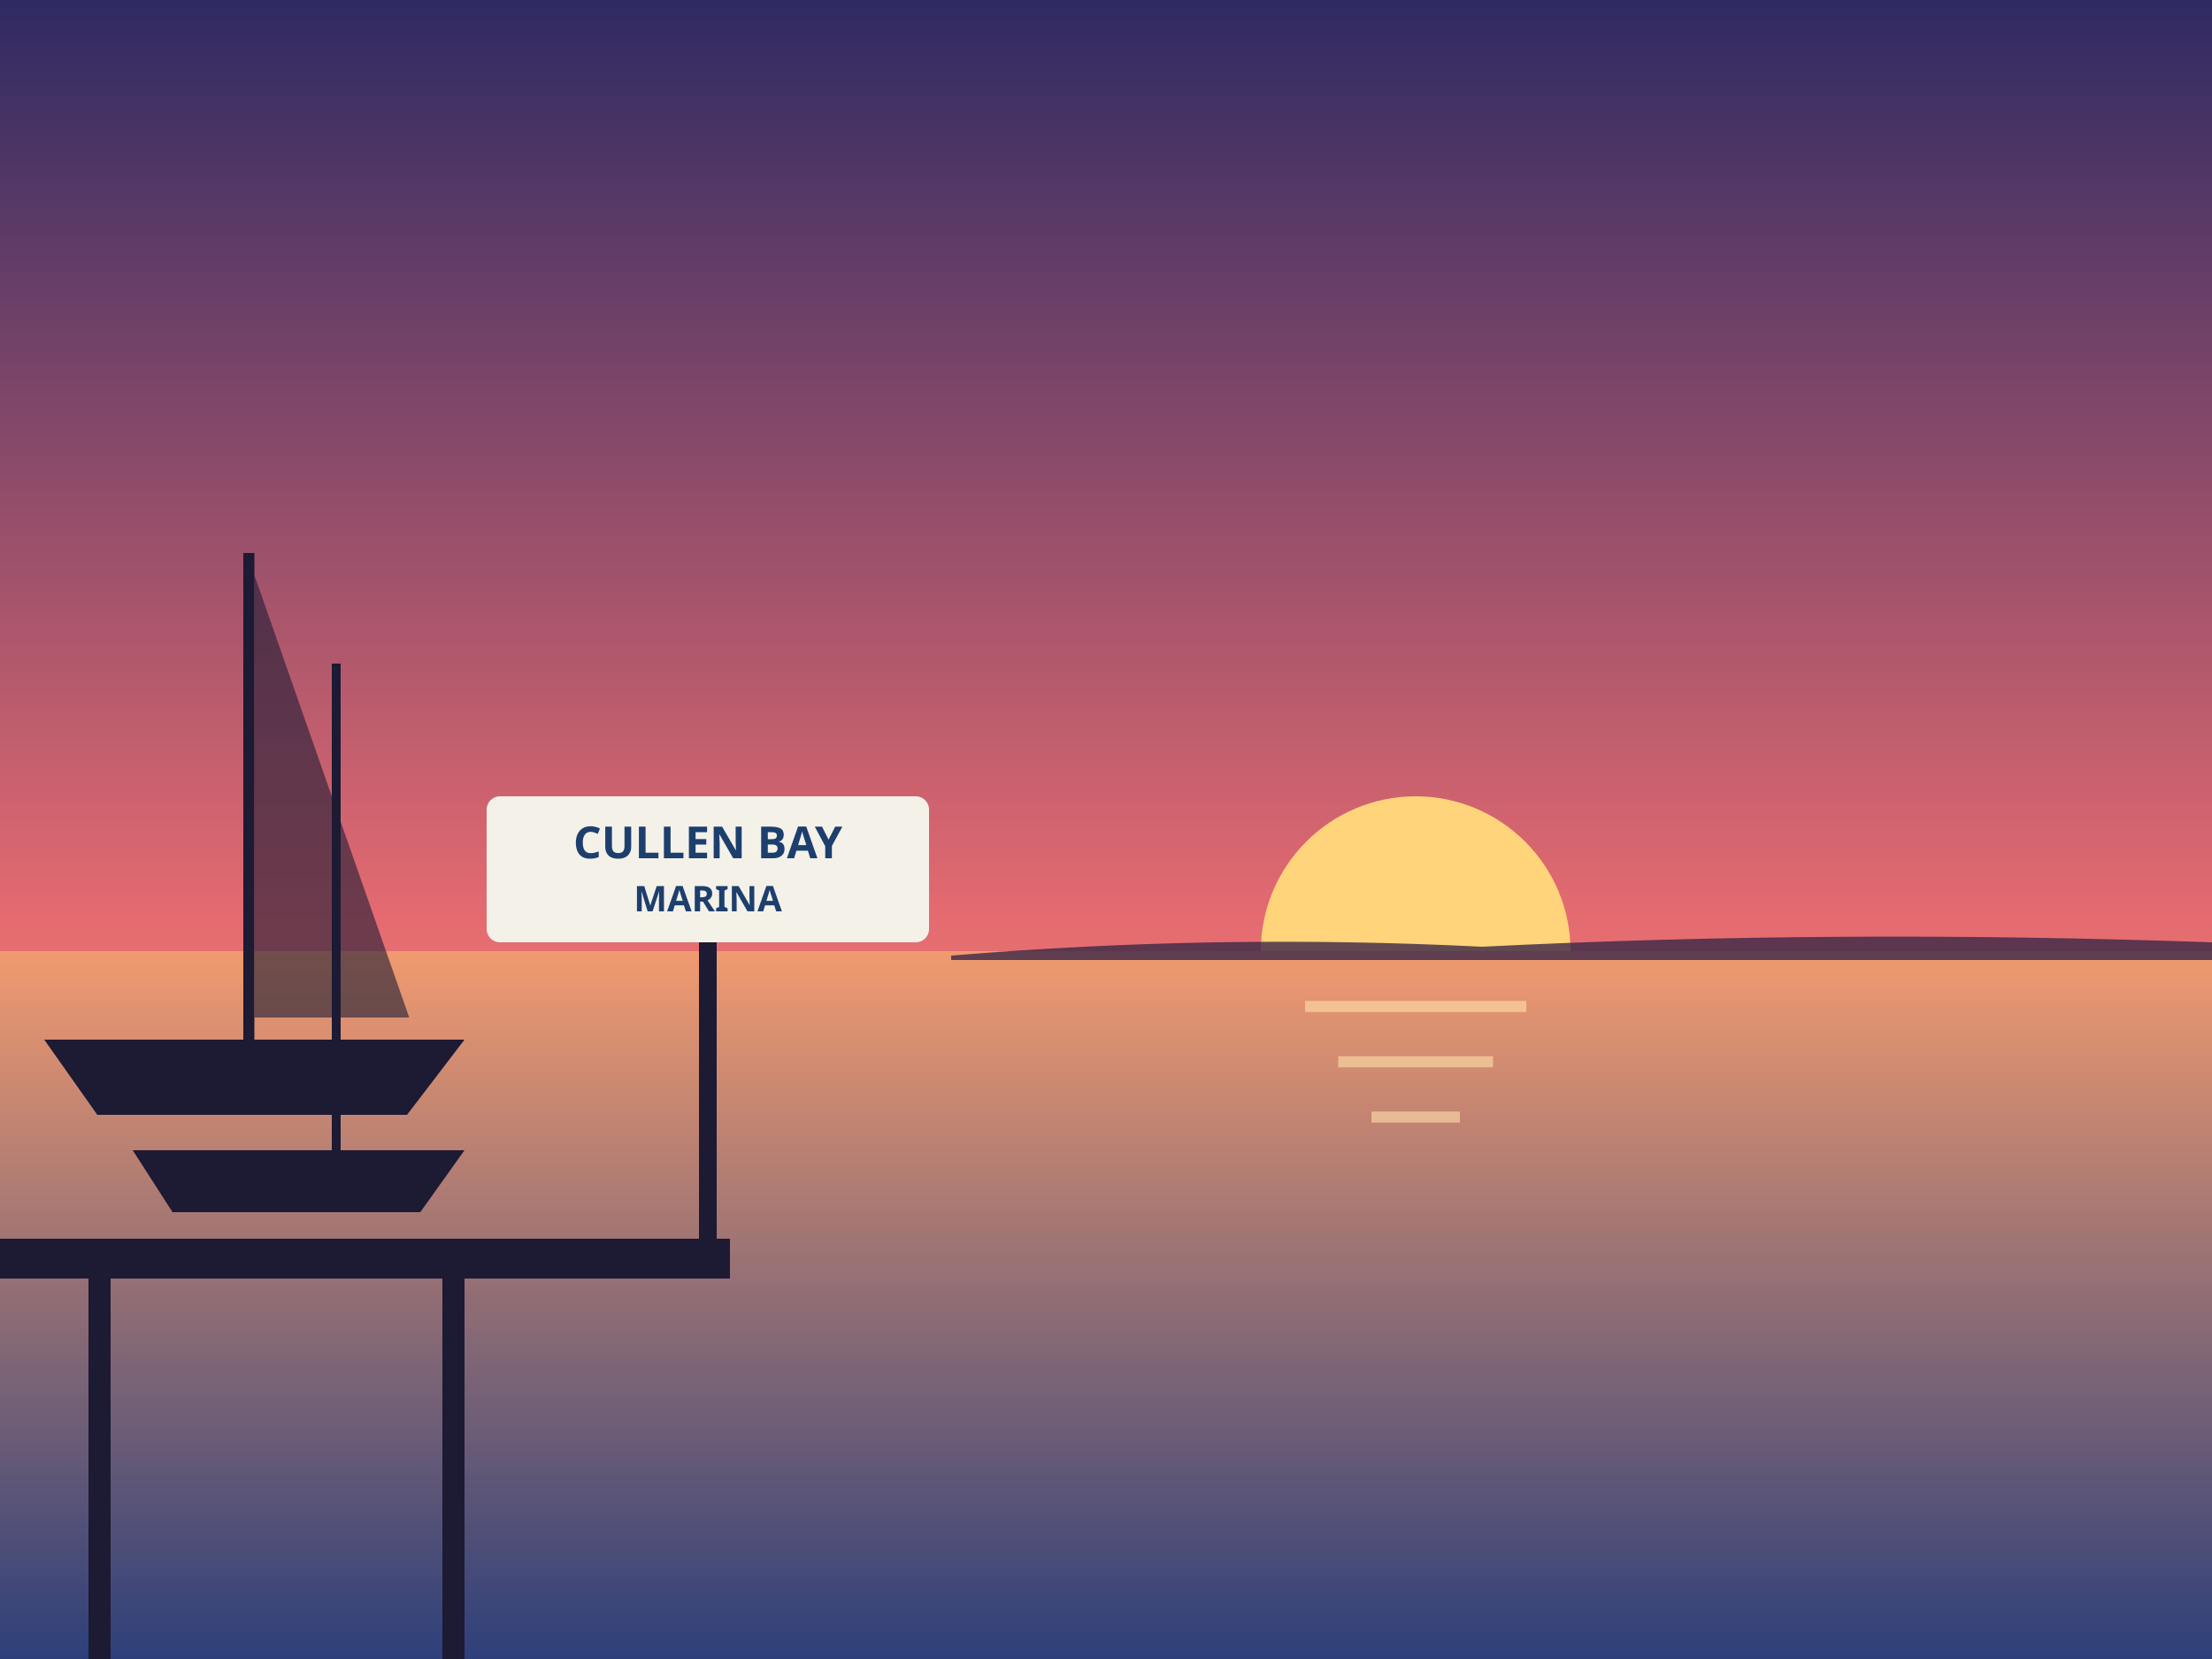
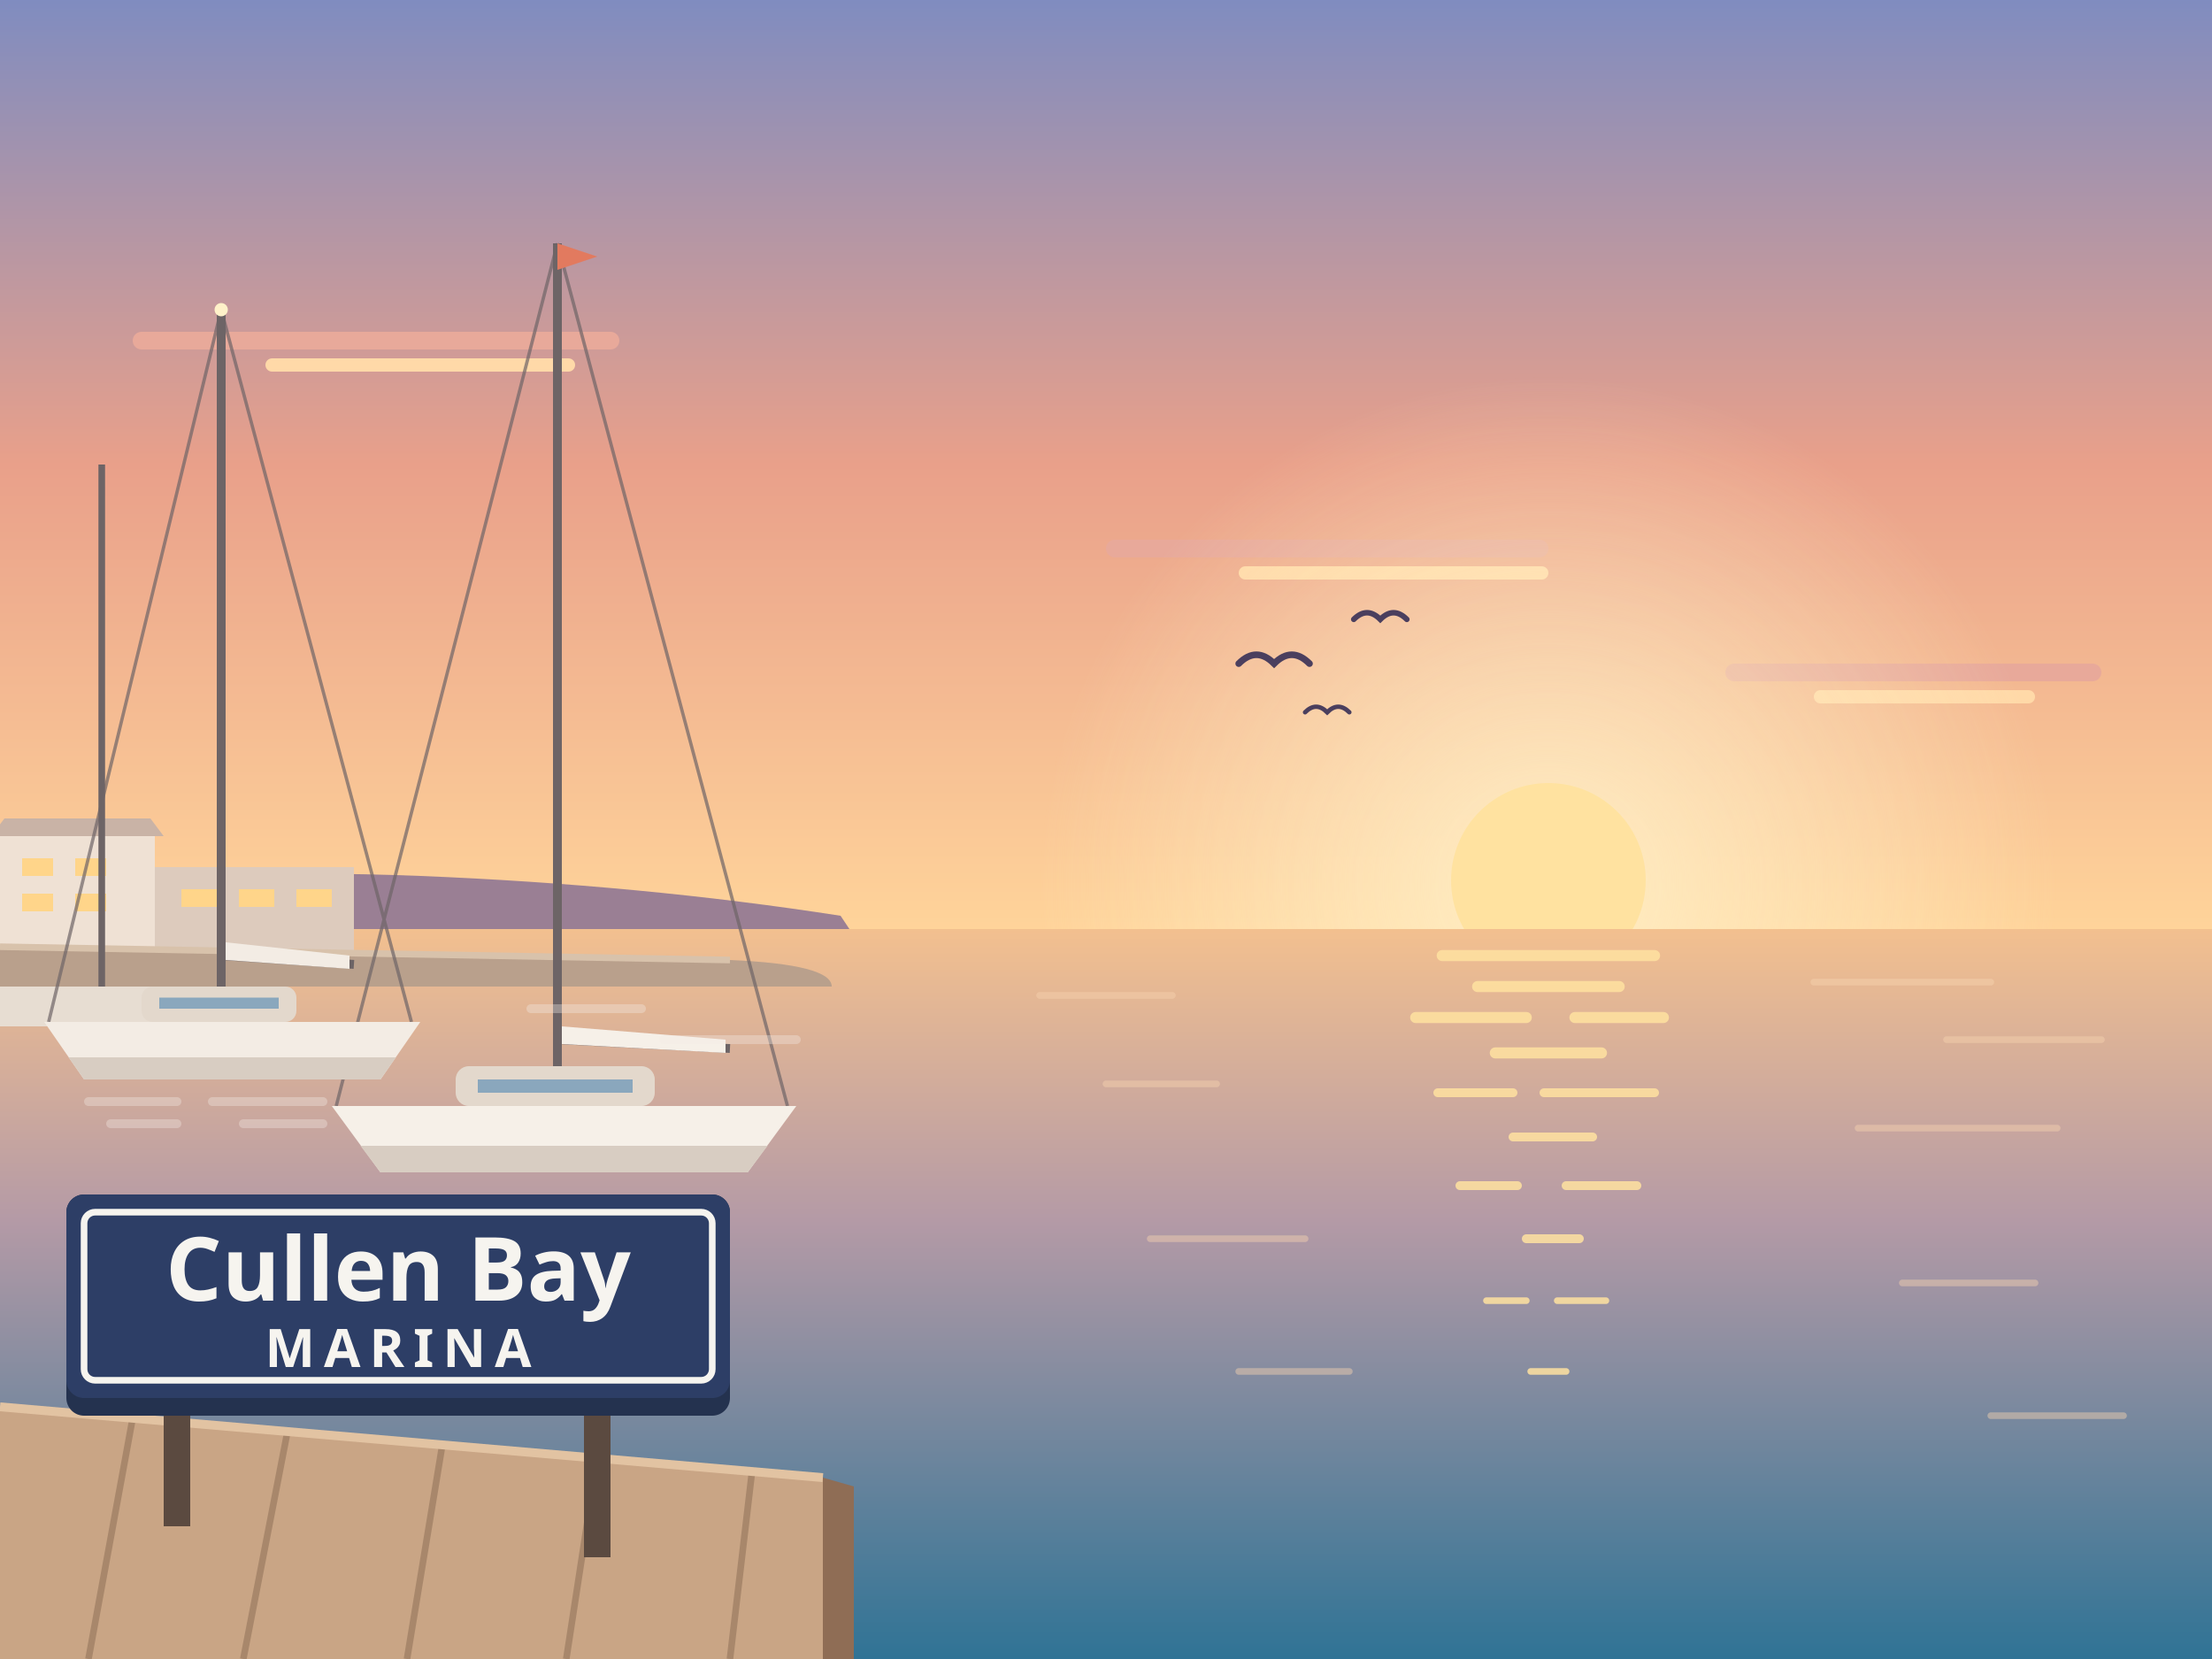
- <svg xmlns="http://www.w3.org/2000/svg" viewBox="0 0 1000 750" role="img" aria-label="Sunset over the water at a marina, with a Cullen Bay Marina sign and moored boats on the left">
+ <svg xmlns="http://www.w3.org/2000/svg" viewBox="0 0 1000 750" role="img" aria-label="Sunset over the water at a marina, with moored boats and a Cullen Bay Marina sign on the left">
  <defs>
    <linearGradient id="sky" x1="0" y1="0" x2="0" y2="1">
-       <stop offset="0" stop-color="#2f2a63" />
-       <stop offset="0.55" stop-color="#e46a70" />
-       <stop offset="1" stop-color="#ffbf6b" />
+       <stop offset="0" stop-color="#7f8cc0" />
+       <stop offset="0.5" stop-color="#e9a08a" />
+       <stop offset="1" stop-color="#ffd49a" />
    </linearGradient>
    <linearGradient id="sea" x1="0" y1="0" x2="0" y2="1">
-       <stop offset="0" stop-color="#f09a6f" />
-       <stop offset="1" stop-color="#2d3f7a" />
+       <stop offset="0" stop-color="#f3c08f" />
+       <stop offset="0.4" stop-color="#b49aa6" />
+       <stop offset="1" stop-color="#2f7395" />
    </linearGradient>
+     <radialGradient id="glow" cx="0.5" cy="0.5" r="0.5">
+       <stop offset="0" stop-color="#fff1c9" />
+       <stop offset="1" stop-color="#fff1c9" stop-opacity="0" />
+     </radialGradient>
  </defs>
-   <rect width="1000" height="750" fill="url(#sky)" />
-   <circle cx="640" cy="430" r="70" fill="#ffd47a" />
-   <rect y="430" width="1000" height="320" fill="url(#sea)" />
-   <g stroke="#ffe0a8" stroke-width="5" opacity="0.6">
-     <line x1="590" y1="455" x2="690" y2="455" />
-     <line x1="605" y1="480" x2="675" y2="480" />
-     <line x1="620" y1="505" x2="660" y2="505" />
+   <rect width="1000" height="420" fill="url(#sky)" />
+   <g id="clouds">
+     <g fill="#e8a99a">
+       <rect x="500" y="244" width="200" height="8" rx="4" />
+       <rect x="780" y="300" width="170" height="8" rx="4" />
+       <rect x="60" y="150" width="220" height="8" rx="4" />
+     </g>
+     <g fill="#ffd9a8">
+       <rect x="560" y="256" width="140" height="6" rx="3" />
+       <rect x="820" y="312" width="100" height="6" rx="3" />
+       <rect x="120" y="162" width="140" height="6" rx="3" />
+     </g>
  </g>
-   <g fill="#1d1a33">
-     <path d="M20 470 h190 l-26 34 h-140z" />
-     <path d="M60 520 h150 l-20 28 h-112z" />
-     <rect x="110" y="250" width="5" height="222" />
-     <rect x="150" y="300" width="4" height="222" />
-     <path d="M115 260 l70 200 h-70z" opacity="0.6" />
-     <rect x="0" y="560" width="330" height="18" />
-     <rect x="40" y="560" width="10" height="190" />
-     <rect x="200" y="560" width="10" height="190" />
+   <circle cx="700" cy="400" r="230" fill="url(#glow)" opacity="0.9" />
+   <circle cx="700" cy="398" r="44" fill="#ffe2a0" />
+   <path d="M0 404Q90 392 190 396Q290 400 380 414L384 420H0Z" fill="#9a7f94" />
+   <rect y="420" width="1000" height="330" fill="url(#sea)" />
+   <g id="sun-path" stroke="#ffe2a0" stroke-linecap="round" opacity="0.85">
+     <path d="M652 432h96M668 446h64M640 460h50M712 460h40M676 476h48" stroke-width="5" />
+     <path d="M650 494h34M698 494h50M684 514h36M660 536h26M708 536h32M690 560h24" stroke-width="4" />
+     <path d="M672 588h18M704 588h22M692 620h16" stroke-width="3" />
  </g>
-   <g transform="translate(220 360)">
-     <rect x="0" y="0" width="200" height="66" rx="6" fill="#f4f1e8" />
-     <rect x="96" y="66" width="8" height="140" fill="#1d1a33" />
-     <text x="100" y="28" text-anchor="middle" font-family="sans-serif" font-weight="800" font-size="20" fill="#1d3f6e">CULLEN BAY</text>
-     <text x="100" y="52" text-anchor="middle" font-family="sans-serif" font-weight="700" font-size="16" fill="#1d3f6e">MARINA</text>
+   <path d="M470 450h60M820 444h80M880 470h70M500 490h50M840 510h90M520 560h70M860 580h60M560 620h50M900 640h60" stroke="#f6d3b0" stroke-width="3" stroke-linecap="round" opacity="0.45" />
+   <g stroke="#4b3f5e" stroke-linecap="round" fill="none">
+     <path d="M560 300q8 -8 16 0q8 -8 16 0" stroke-width="3" />
+     <path d="M612 280q6 -6 12 0q6 -6 12 0" stroke-width="2.5" />
+     <path d="M590 322q5 -5 10 0q5 -5 10 0" stroke-width="2" />
  </g>
-   <path d="M430 432 q120 -10 240 -4 q160 -8 330 -2 v8 h-570z" fill="#3a2747" opacity="0.8" />
+   <g id="marina-buildings">
+     <rect y="376" width="70" height="54" fill="#efe1d4" />
+     <rect x="70" y="392" width="90" height="38" fill="#ddcbbd" />
+     <path d="M-4 378h78l-6 -8h-66z" fill="#c9b3a6" />
+     <g fill="#ffd58a">
+       <path d="M10 388h14v8h-14zM34 388h14v8h-14zM10 404h14v8h-14zM34 404h14v8h-14z" />
+       <path d="M82 402h16v8h-16zM108 402h16v8h-16zM134 402h16v8h-16z" />
+     </g>
+   </g>
+   <g id="breakwall">
+     <path d="M0 428L330 434Q376 436 376 446L0 446Z" fill="#b9a08c" />
+     <path d="M0 428L330 434" stroke="#d8c2ab" stroke-width="3" />
+   </g>
+   <g id="boats">
+     <path d="M46 210V446" stroke="#6d6466" stroke-width="3" />
+     <path d="M0 446h96l-12 18h-84z" fill="#e7ddd2" />
+     <g stroke="#6d6466" fill="none">
+       <path d="M100 140V462M252 110V500" stroke-width="4" />
+       <path d="M100 140L22 462M100 140L186 462M252 110L152 500M252 110L356 500" stroke-width="1.5" opacity="0.7" />
+       <path d="M100 432L160 436M252 470L330 474" stroke-width="4" />
+     </g>
+     <path d="M252 110l18 6l-18 6z" fill="#e27a5f" />
+     <circle cx="100" cy="140" r="3" fill="#fff1c9" />
+     <path d="M102 426L158 432V438L102 434Z" fill="#f3ece4" />
+     <path d="M20 462h170l-18 26h-134z" fill="#f3ece4" />
+     <path d="M31 478H179L172 488H38Z" fill="#d8cdc2" />
+     <rect x="64" y="446" width="70" height="16" rx="5" fill="#e3d8cc" />
+     <rect x="72" y="451" width="54" height="5" fill="#8aa7bd" />
+     <path d="M254 464L328 470V476L254 472Z" fill="#f6f0e8" />
+     <path d="M150 500h210l-22 30h-166z" fill="#f6f0e8" />
+     <path d="M163 518H347L338 530H172Z" fill="#d8cdc2" />
+     <rect x="206" y="482" width="90" height="18" rx="6" fill="#e3d8cc" />
+     <rect x="216" y="488" width="70" height="6" fill="#8aa7bd" />
+   </g>
+   <path d="M40 498h40M96 498h50M50 508h30M110 508h36M240 456h50M300 470h60" stroke="#f3ece4" stroke-width="4" stroke-linecap="round" opacity="0.35" />
+   <g id="jetty">
+     <path d="M0 636L372 668V750H0Z" fill="#c9a585" />
+     <path d="M372 668L386 672V750H372Z" fill="#8f6d55" />
+     <path d="M60 641L40 750M130 647L110 750M200 653L184 750M270 659L256 750M340 665L330 750" stroke="#a8876b" stroke-width="3" />
+     <path d="M0 636L372 668" stroke="#e2c3a2" stroke-width="4" />
+   </g>
+   <g id="sign">
+     <rect x="74" y="630" width="12" height="60" fill="#5b4a40" />
+     <rect x="264" y="630" width="12" height="74" fill="#5b4a40" />
+     <rect x="30" y="540" width="300" height="100" rx="8" fill="#24324f" />
+     <rect x="30" y="540" width="300" height="92" rx="8" fill="#2d3e66" />
+     <rect x="38" y="548" width="284" height="76" rx="5" fill="none" stroke="#f6f4ef" stroke-width="3" />
+     <text x="180" y="588" text-anchor="middle" font-family="sans-serif" font-weight="700" font-size="40" fill="#f6f4ef">Cullen Bay</text>
+     <text x="180" y="618" text-anchor="middle" font-family="sans-serif" font-weight="700" font-size="24" fill="#f6f4ef" letter-spacing="4">MARINA</text>
+   </g>
</svg>
